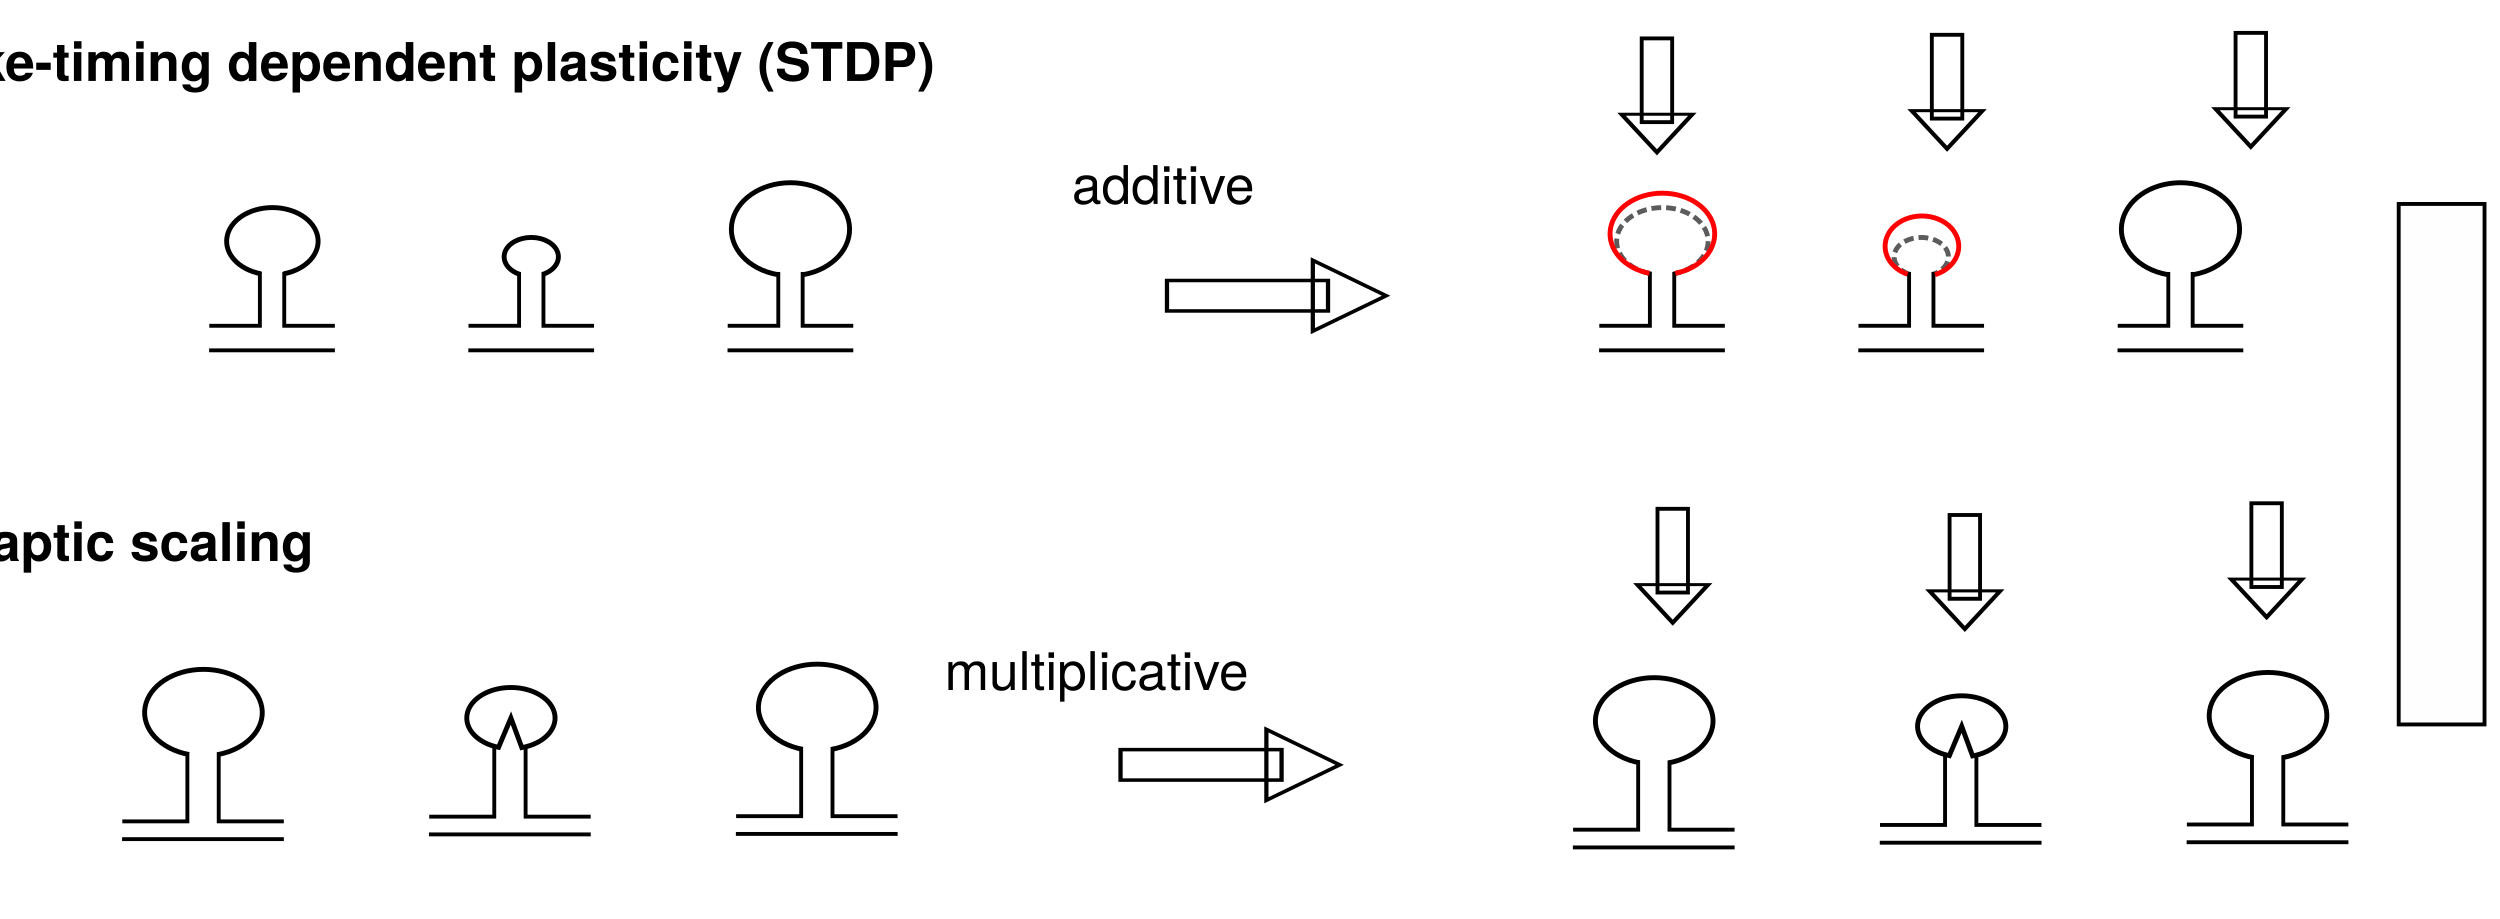
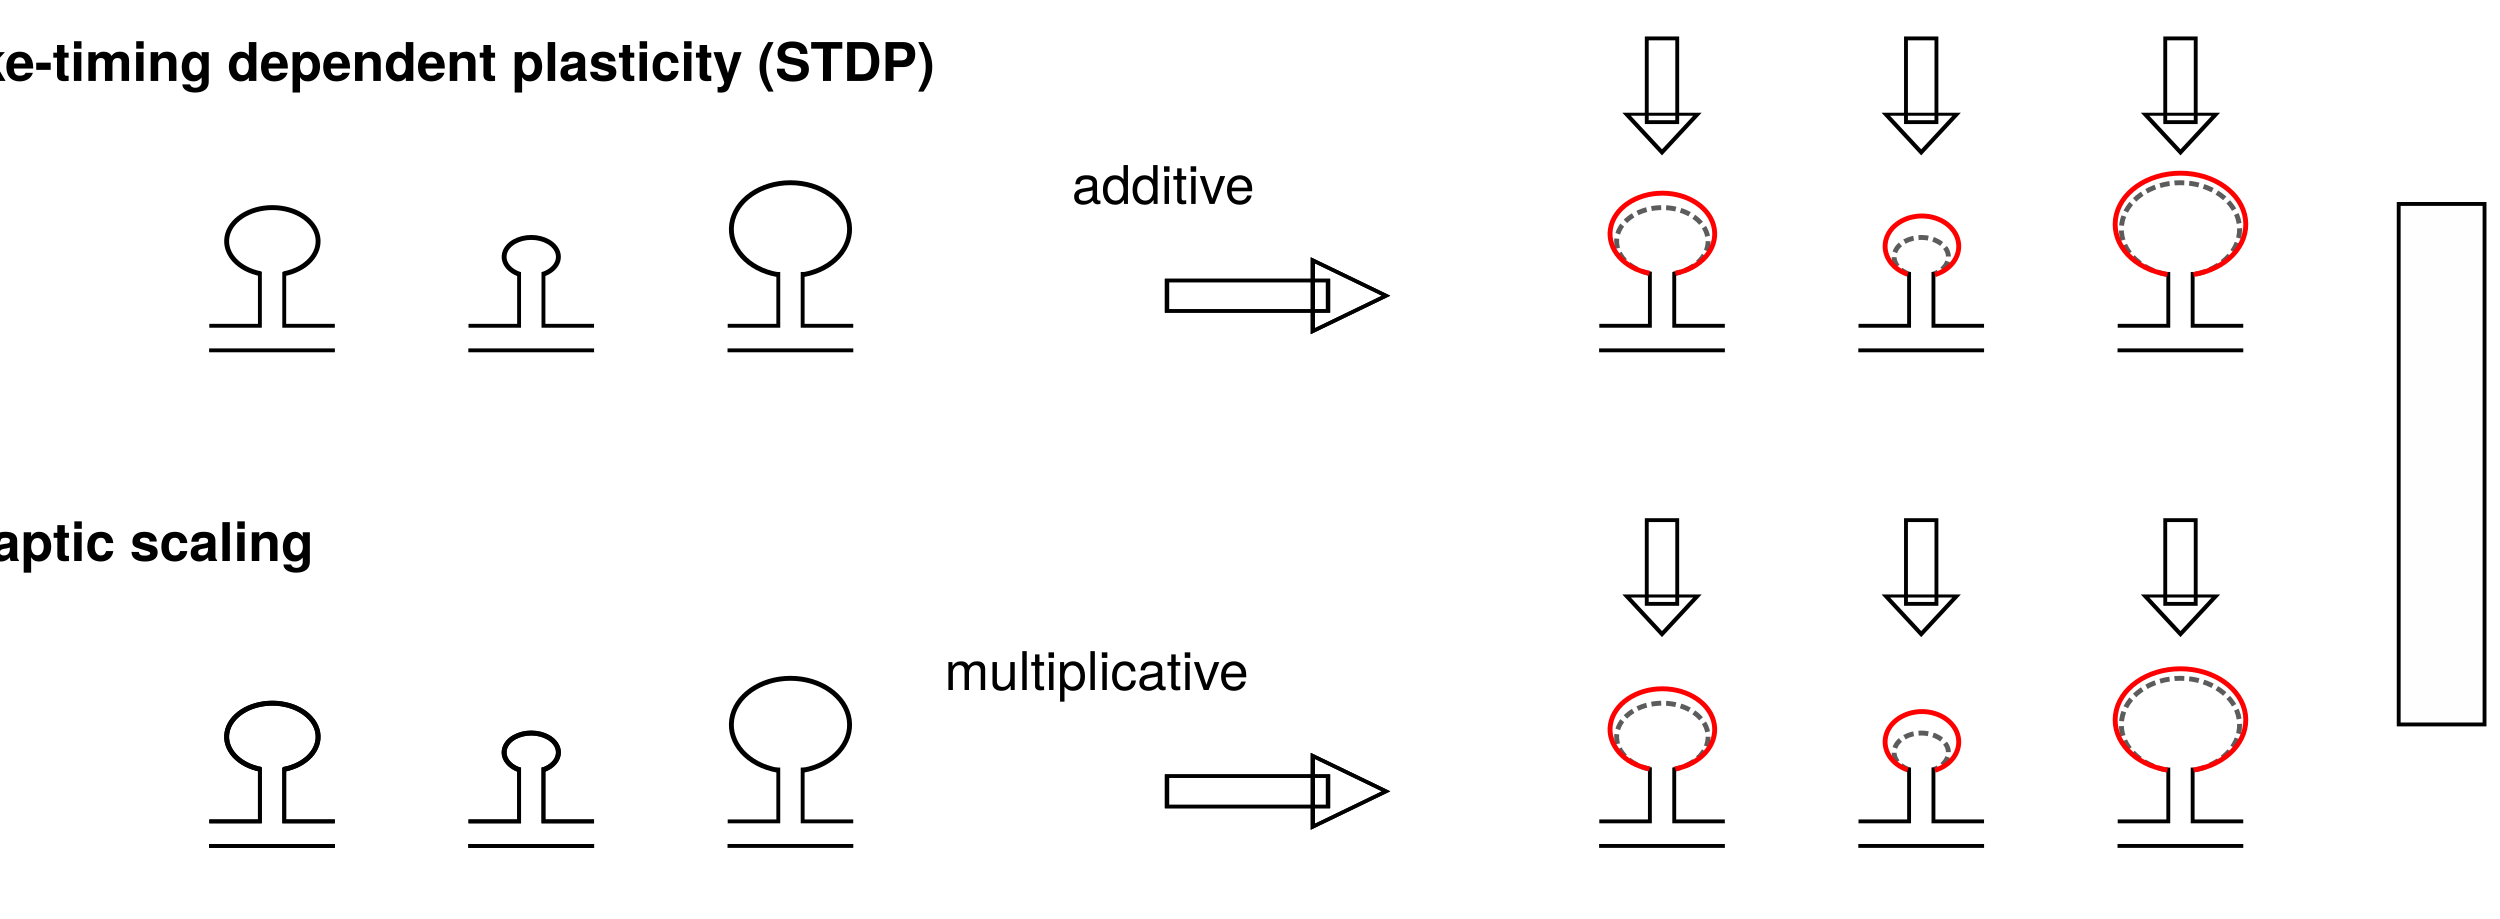
<svg xmlns="http://www.w3.org/2000/svg" width="182.024mm" height="66.858mm" viewBox="0 0 644.966 236.9" id="svg2" version="1.1">
  <defs id="defs4" />
  <g id="layer1" transform="translate(52.26362,-16.17087)">
    <g id="g6732">
      <g transform="matrix(0.7774914,0,0,0.7774914,15.05505,16.19031)" id="g6609">
        <path style="fill:none;fill-opacity:1;stroke:#000000;stroke-width:1.628;stroke-miterlimit:4;stroke-dasharray:none;stroke-opacity:1" id="path4165" d="M 0.043,90.831 A 15.179,11.161 0 0 1 -11.269,78.627 15.179,11.161 0 0 1 3.792,68.856 15.179,11.161 0 0 1 18.852,78.627 15.179,11.161 0 0 1 7.541,90.831" />
        <path style="fill:none;fill-rule:evenodd;stroke:#000000;stroke-width:1.286px;stroke-linecap:butt;stroke-linejoin:miter;stroke-opacity:1" d="m -17.139,108.076 16.786,0 0,-17.857" id="path4169" />
        <path id="path4171" d="m 24.516,108.076 -16.786,0 0,-17.857" style="fill:none;fill-rule:evenodd;stroke:#000000;stroke-width:1.286px;stroke-linecap:butt;stroke-linejoin:miter;stroke-opacity:1" />
        <path style="fill:none;fill-rule:evenodd;stroke:#000000;stroke-width:1.286px;stroke-linecap:butt;stroke-linejoin:miter;stroke-opacity:1" d="m -17.2,116.227 41.732,0" id="path4211" />
      </g>
    </g>
    <g id="g6265" transform="matrix(0.6221056,0,0,0.5117354,125.0315,17.87921)" style="stroke-width:1.772;stroke-miterlimit:4;stroke-dasharray:none">
      <path transform="matrix(0.9449459,0,0,0.9616627,16.42903,5.072466)" d="m 289.312,146.285 -32.147,18.56 0,-37.121 z" id="path6259" style="opacity:1;fill:none;fill-opacity:1;stroke:#000000;stroke-width:1.859;stroke-linecap:square;stroke-miterlimit:4;stroke-dasharray:none;stroke-opacity:1" />
      <rect y="138.071" x="198.952" height="15.357" width="66.786" id="rect6263" style="opacity:1;fill:none;fill-opacity:1;stroke:#000000;stroke-width:1.772;stroke-linecap:square;stroke-miterlimit:4;stroke-dasharray:none;stroke-opacity:1" />
    </g>
-     <g style="stroke-width:1.772;stroke-miterlimit:4;stroke-dasharray:none" transform="matrix(0.6221056,0,0,0.5117354,113.0471,138.9086)" id="g6269">
-       <path style="opacity:1;fill:none;fill-opacity:1;stroke:#000000;stroke-width:1.859;stroke-linecap:square;stroke-miterlimit:4;stroke-dasharray:none;stroke-opacity:1" id="path6271" d="m 289.312,146.285 -32.147,18.56 0,-37.121 z" transform="matrix(0.9449459,0,0,0.9616627,16.42903,5.072466)" />
-       <rect style="opacity:1;fill:none;fill-opacity:1;stroke:#000000;stroke-width:1.772;stroke-linecap:square;stroke-miterlimit:4;stroke-dasharray:none;stroke-opacity:1" id="rect6273" width="66.786" height="15.357" x="198.952" y="138.071" />
-     </g>
-     <g id="g6283" transform="translate(50.9235,-9.213925)">
-       <path style="opacity:1;fill:none;fill-opacity:1;stroke:#000000;stroke-width:2.578;stroke-linecap:square;stroke-miterlimit:4;stroke-dasharray:none;stroke-opacity:1" id="path6277" d="m 289.312,146.285 -32.147,18.56 0,-37.121 z" transform="matrix(0,0.3057239,-0.4921169,0,396.2677,-23.76451)" />
-       <rect transform="matrix(0,1,-1,0,0,0)" style="opacity:1;fill:none;fill-opacity:1;stroke:#000000;stroke-width:1;stroke-linecap:square;stroke-miterlimit:4;stroke-dasharray:none;stroke-opacity:1" id="rect6279" width="21.608" height="7.859" x="35.288" y="-328.208" />
-     </g>
-     <g id="g6287" transform="translate(125.7756,-10.13216)">
-       <path transform="matrix(0,0.3057239,-0.4921169,0,396.2677,-23.76451)" d="m 289.312,146.285 -32.147,18.56 0,-37.121 z" id="path6289" style="opacity:1;fill:none;fill-opacity:1;stroke:#000000;stroke-width:2.578;stroke-linecap:square;stroke-miterlimit:4;stroke-dasharray:none;stroke-opacity:1" />
-       <rect y="-328.208" x="35.288" height="7.859" width="21.608" id="rect6291" style="opacity:1;fill:none;fill-opacity:1;stroke:#000000;stroke-width:1;stroke-linecap:square;stroke-miterlimit:4;stroke-dasharray:none;stroke-opacity:1" transform="matrix(0,1,-1,0,0,0)" />
-     </g>
-     <g transform="translate(204.1378,-10.6425)" id="g6293">
-       <path style="opacity:1;fill:none;fill-opacity:1;stroke:#000000;stroke-width:2.578;stroke-linecap:square;stroke-miterlimit:4;stroke-dasharray:none;stroke-opacity:1" id="path6295" d="m 289.312,146.285 -32.147,18.56 0,-37.121 z" transform="matrix(0,0.3057239,-0.4921169,0,396.2677,-23.76451)" />
-       <rect transform="matrix(0,1,-1,0,0,0)" style="opacity:1;fill:none;fill-opacity:1;stroke:#000000;stroke-width:1;stroke-linecap:square;stroke-miterlimit:4;stroke-dasharray:none;stroke-opacity:1" id="rect6297" width="21.608" height="7.859" x="35.288" y="-328.208" />
+     <g id="g7195">
+       <g transform="translate(52.23143,-9.213925)" id="g6283">
+         <path transform="matrix(0,0.3057239,-0.4921169,0,396.2677,-23.76451)" d="m 289.312,146.285 -32.147,18.56 0,-37.121 z" id="path6277" style="opacity:1;fill:none;fill-opacity:1;stroke:#000000;stroke-width:2.578;stroke-linecap:square;stroke-miterlimit:4;stroke-dasharray:none;stroke-opacity:1" />
+         <rect y="-328.208" x="35.288" height="7.859" width="21.608" id="rect6279" style="opacity:1;fill:none;fill-opacity:1;stroke:#000000;stroke-width:1;stroke-linecap:square;stroke-miterlimit:4;stroke-dasharray:none;stroke-opacity:1" transform="matrix(0,1,-1,0,0,0)" />
+       </g>
+       <g transform="translate(119.1038,-9.213925)" id="g6287">
+         <path style="opacity:1;fill:none;fill-opacity:1;stroke:#000000;stroke-width:2.578;stroke-linecap:square;stroke-miterlimit:4;stroke-dasharray:none;stroke-opacity:1" id="path6289" d="m 289.312,146.285 -32.147,18.56 0,-37.121 z" transform="matrix(0,0.3057239,-0.4921169,0,396.2677,-23.76451)" />
+         <rect transform="matrix(0,1,-1,0,0,0)" style="opacity:1;fill:none;fill-opacity:1;stroke:#000000;stroke-width:1;stroke-linecap:square;stroke-miterlimit:4;stroke-dasharray:none;stroke-opacity:1" id="rect6291" width="21.608" height="7.859" x="35.288" y="-328.208" />
+       </g>
+       <g id="g6293" transform="translate(185.9936,-9.213925)">
+         <path transform="matrix(0,0.3057239,-0.4921169,0,396.2677,-23.76451)" d="m 289.312,146.285 -32.147,18.56 0,-37.121 z" id="path6295" style="opacity:1;fill:none;fill-opacity:1;stroke:#000000;stroke-width:2.578;stroke-linecap:square;stroke-miterlimit:4;stroke-dasharray:none;stroke-opacity:1" />
+         <rect y="-328.208" x="35.288" height="7.859" width="21.608" id="rect6297" style="opacity:1;fill:none;fill-opacity:1;stroke:#000000;stroke-width:1;stroke-linecap:square;stroke-miterlimit:4;stroke-dasharray:none;stroke-opacity:1" transform="matrix(0,1,-1,0,0,0)" />
+       </g>
    </g>
    <text xml:space="preserve" style="font-style:normal;font-weight:normal;font-size:40px;line-height:125%;font-family:sans-serif;letter-spacing:0px;word-spacing:0px;fill:#000000;fill-opacity:1;stroke:none;stroke-width:1px;stroke-linecap:butt;stroke-linejoin:miter;stroke-opacity:1" x="1.175" y="160.911" id="text6317">
      <tspan x="1.175" y="160.911" id="tspan6321" style="font-style:normal;font-variant:normal;font-weight:bold;font-stretch:normal;font-size:13.75px;font-family:'TeX Gyre Heros';-inkscape-font-specification:'TeX Gyre Heros';text-align:center;text-anchor:middle">synaptic scaling</tspan>
    </text>
    <text id="text6325" y="37.045" x="81.338" style="font-style:normal;font-weight:normal;font-size:40px;line-height:125%;font-family:sans-serif;letter-spacing:0px;word-spacing:0px;fill:#000000;fill-opacity:1;stroke:none;stroke-width:1px;stroke-linecap:butt;stroke-linejoin:miter;stroke-opacity:1" xml:space="preserve">
      <tspan style="font-style:normal;font-variant:normal;font-weight:bold;font-stretch:normal;font-size:13.75px;font-family:'TeX Gyre Heros';-inkscape-font-specification:'TeX Gyre Heros';text-align:center;text-anchor:middle" id="tspan6327" y="37.045" x="81.338">spike-timing dependent plasticity (STDP)</tspan>
    </text>
-     <g transform="translate(-70.71068,115)" id="g6437">
-       <path style="fill:none;fill-opacity:1;stroke:#000000;stroke-width:1.266;stroke-miterlimit:4;stroke-dasharray:none;stroke-opacity:1" id="path6439" d="M 67.182,95.831 A 15.179,11.161 0 0 1 55.871,83.627 15.179,11.161 0 0 1 70.931,73.856 15.179,11.161 0 0 1 85.992,83.627 15.179,11.161 0 0 1 74.68,95.831" />
-       <path style="fill:none;fill-rule:evenodd;stroke:#000000;stroke-width:1px;stroke-linecap:butt;stroke-linejoin:miter;stroke-opacity:1" d="m 50,113.076 16.786,0 0,-17.857" id="path6441" />
-       <path id="path6443" d="m 91.656,113.076 -16.786,0 0,-17.857" style="fill:none;fill-rule:evenodd;stroke:#000000;stroke-width:1px;stroke-linecap:butt;stroke-linejoin:miter;stroke-opacity:1" />
-       <path style="fill:none;fill-rule:evenodd;stroke:#000000;stroke-width:1px;stroke-linecap:butt;stroke-linejoin:miter;stroke-opacity:1" d="m 49.939,117.655 41.732,0" id="path6445" />
-     </g>
-     <g transform="translate(-52.64923,113.7806)" id="g6447">
-       <path d="m 129.002,95.196 a 11.39,7.878 0 0 1 -8.069,-8.745 11.39,7.878 0 0 1 11.458,-6.694 11.39,7.878 0 0 1 11.117,6.964 11.39,7.878 0 0 1 -8.5,8.547 l -2.813,-7.634 z" id="path6449" style="fill:none;fill-opacity:1;stroke:#000000;stroke-width:1.266;stroke-miterlimit:4;stroke-dasharray:none;stroke-opacity:1" />
-       <path id="path6451" d="m 111.114,113.076 16.786,0 0,-17.857" style="fill:none;fill-rule:evenodd;stroke:#000000;stroke-width:1px;stroke-linecap:butt;stroke-linejoin:miter;stroke-opacity:1" />
-       <path style="fill:none;fill-rule:evenodd;stroke:#000000;stroke-width:1px;stroke-linecap:butt;stroke-linejoin:miter;stroke-opacity:1" d="m 152.77,113.076 -16.786,0 0,-17.857" id="path6453" />
-       <path id="path6455" d="m 111.054,117.655 41.732,0" style="fill:none;fill-rule:evenodd;stroke:#000000;stroke-width:1px;stroke-linecap:butt;stroke-linejoin:miter;stroke-opacity:1" />
-     </g>
-     <g transform="translate(-28.6581,113.7806)" id="g6457">
-       <path d="m 183.481,95.709 a 15.179,11.161 0 0 1 -11.311,-12.204 15.179,11.161 0 0 1 15.061,-9.772 15.179,11.161 0 0 1 15.061,9.772 15.179,11.161 0 0 1 -11.311,12.204" id="path6459" style="fill:none;fill-opacity:1;stroke:#000000;stroke-width:1.266;stroke-miterlimit:4;stroke-dasharray:none;stroke-opacity:1" />
-       <path id="path6461" d="m 166.299,112.954 16.786,0 0,-17.857" style="fill:none;fill-rule:evenodd;stroke:#000000;stroke-width:1px;stroke-linecap:butt;stroke-linejoin:miter;stroke-opacity:1" />
-       <path style="fill:none;fill-rule:evenodd;stroke:#000000;stroke-width:1px;stroke-linecap:butt;stroke-linejoin:miter;stroke-opacity:1" d="m 207.954,112.954 -16.786,0 0,-17.857" id="path6463" />
-       <path id="path6465" d="m 166.238,117.533 41.732,0" style="fill:none;fill-rule:evenodd;stroke:#000000;stroke-width:1px;stroke-linecap:butt;stroke-linejoin:miter;stroke-opacity:1" />
-     </g>
-     <g transform="translate(55,112.1429)" id="g6527">
-       <path transform="matrix(0,0.3057239,-0.4921169,0,396.2677,-23.76451)" d="m 289.312,146.285 -32.147,18.56 0,-37.121 z" id="path6529" style="opacity:1;fill:none;fill-opacity:1;stroke:#000000;stroke-width:2.578;stroke-linecap:square;stroke-miterlimit:4;stroke-dasharray:none;stroke-opacity:1" />
-       <rect y="-328.208" x="35.288" height="7.859" width="21.608" id="rect6531" style="opacity:1;fill:none;fill-opacity:1;stroke:#000000;stroke-width:1;stroke-linecap:square;stroke-miterlimit:4;stroke-dasharray:none;stroke-opacity:1" transform="matrix(0,1,-1,0,0,0)" />
-     </g>
-     <g transform="translate(130.3571,113.75)" id="g6533">
-       <path style="opacity:1;fill:none;fill-opacity:1;stroke:#000000;stroke-width:2.578;stroke-linecap:square;stroke-miterlimit:4;stroke-dasharray:none;stroke-opacity:1" id="path6535" d="m 289.312,146.285 -32.147,18.56 0,-37.121 z" transform="matrix(0,0.3057239,-0.4921169,0,396.2677,-23.76451)" />
-       <rect transform="matrix(0,1,-1,0,0,0)" style="opacity:1;fill:none;fill-opacity:1;stroke:#000000;stroke-width:1;stroke-linecap:square;stroke-miterlimit:4;stroke-dasharray:none;stroke-opacity:1" id="rect6537" width="21.608" height="7.859" x="35.288" y="-328.208" />
-     </g>
-     <g id="g6539" transform="translate(208.2143,110.7143)">
-       <path transform="matrix(0,0.3057239,-0.4921169,0,396.2677,-23.76451)" d="m 289.312,146.285 -32.147,18.56 0,-37.121 z" id="path6541" style="opacity:1;fill:none;fill-opacity:1;stroke:#000000;stroke-width:2.578;stroke-linecap:square;stroke-miterlimit:4;stroke-dasharray:none;stroke-opacity:1" />
-       <rect y="-328.208" x="35.288" height="7.859" width="21.608" id="rect6543" style="opacity:1;fill:none;fill-opacity:1;stroke:#000000;stroke-width:1;stroke-linecap:square;stroke-miterlimit:4;stroke-dasharray:none;stroke-opacity:1" transform="matrix(0,1,-1,0,0,0)" />
-     </g>
-     <g id="g6545" transform="translate(303.575,117.1429)">
-       <path d="M 67.182,95.831 A 15.179,11.161 0 0 1 55.871,83.627 15.179,11.161 0 0 1 70.931,73.856 15.179,11.161 0 0 1 85.992,83.627 15.179,11.161 0 0 1 74.68,95.831" id="path6547" style="fill:none;fill-opacity:1;stroke:#000000;stroke-width:1.266;stroke-miterlimit:4;stroke-dasharray:none;stroke-opacity:1" />
-       <path id="path6549" d="m 50,113.076 16.786,0 0,-17.857" style="fill:none;fill-rule:evenodd;stroke:#000000;stroke-width:1px;stroke-linecap:butt;stroke-linejoin:miter;stroke-opacity:1" />
-       <path style="fill:none;fill-rule:evenodd;stroke:#000000;stroke-width:1px;stroke-linecap:butt;stroke-linejoin:miter;stroke-opacity:1" d="m 91.656,113.076 -16.786,0 0,-17.857" id="path6551" />
-       <path id="path6553" d="m 49.939,117.655 41.732,0" style="fill:none;fill-rule:evenodd;stroke:#000000;stroke-width:1px;stroke-linecap:butt;stroke-linejoin:miter;stroke-opacity:1" />
-     </g>
-     <g id="g6555" transform="translate(321.6365,115.9235)">
-       <path style="fill:none;fill-opacity:1;stroke:#000000;stroke-width:1.266;stroke-miterlimit:4;stroke-dasharray:none;stroke-opacity:1" id="path6557" d="m 129.002,95.196 a 11.39,7.878 0 0 1 -8.069,-8.745 11.39,7.878 0 0 1 11.458,-6.694 11.39,7.878 0 0 1 11.117,6.964 11.39,7.878 0 0 1 -8.5,8.547 l -2.813,-7.634 z" />
-       <path style="fill:none;fill-rule:evenodd;stroke:#000000;stroke-width:1px;stroke-linecap:butt;stroke-linejoin:miter;stroke-opacity:1" d="m 111.114,113.076 16.786,0 0,-17.857" id="path6559" />
-       <path id="path6561" d="m 152.77,113.076 -16.786,0 0,-17.857" style="fill:none;fill-rule:evenodd;stroke:#000000;stroke-width:1px;stroke-linecap:butt;stroke-linejoin:miter;stroke-opacity:1" />
-       <path style="fill:none;fill-rule:evenodd;stroke:#000000;stroke-width:1px;stroke-linecap:butt;stroke-linejoin:miter;stroke-opacity:1" d="m 111.054,117.655 41.732,0" id="path6563" />
-     </g>
-     <g id="g6565" transform="translate(345.6276,115.9235)">
-       <path style="fill:none;fill-opacity:1;stroke:#000000;stroke-width:1.266;stroke-miterlimit:4;stroke-dasharray:none;stroke-opacity:1" id="path6567" d="m 183.481,95.709 a 15.179,11.161 0 0 1 -11.311,-12.204 15.179,11.161 0 0 1 15.061,-9.772 15.179,11.161 0 0 1 15.061,9.772 15.179,11.161 0 0 1 -11.311,12.204" />
-       <path style="fill:none;fill-rule:evenodd;stroke:#000000;stroke-width:1px;stroke-linecap:butt;stroke-linejoin:miter;stroke-opacity:1" d="m 166.299,112.954 16.786,0 0,-17.857" id="path6569" />
-       <path id="path6571" d="m 207.954,112.954 -16.786,0 0,-17.857" style="fill:none;fill-rule:evenodd;stroke:#000000;stroke-width:1px;stroke-linecap:butt;stroke-linejoin:miter;stroke-opacity:1" />
-       <path style="fill:none;fill-rule:evenodd;stroke:#000000;stroke-width:1px;stroke-linecap:butt;stroke-linejoin:miter;stroke-opacity:1" d="m 166.238,117.533 41.732,0" id="path6573" />
-     </g>
    <rect style="opacity:1;fill:#000000;fill-opacity:0.007;stroke:#000000;stroke-width:1;stroke-linecap:square;stroke-miterlimit:4;stroke-dasharray:none;stroke-opacity:1" id="rect6575" width="22.143" height="134.286" x="566.572" y="68.785" />
    <text xml:space="preserve" style="font-style:normal;font-weight:normal;font-size:40px;line-height:125%;font-family:sans-serif;letter-spacing:0px;word-spacing:0px;fill:#000000;fill-opacity:1;stroke:none;stroke-width:1px;stroke-linecap:butt;stroke-linejoin:miter;stroke-opacity:1" x="273.828" y="68.79" id="text6583">
      <tspan x="273.828" y="68.79" id="tspan6585" style="font-style:normal;font-variant:normal;font-weight:normal;font-stretch:normal;font-size:13.75px;font-family:'TeX Gyre Heros';-inkscape-font-specification:'TeX Gyre Heros';text-align:center;text-anchor:middle">additive</tspan>
    </text>
    <text id="text6587" y="194.187" x="267.052" style="font-style:normal;font-weight:normal;font-size:40px;line-height:125%;font-family:sans-serif;letter-spacing:0px;word-spacing:0px;fill:#000000;fill-opacity:1;stroke:none;stroke-width:1px;stroke-linecap:butt;stroke-linejoin:miter;stroke-opacity:1" xml:space="preserve">
      <tspan style="font-style:normal;font-variant:normal;font-weight:normal;font-stretch:normal;font-size:13.75px;font-family:'TeX Gyre Heros';-inkscape-font-specification:'TeX Gyre Heros';text-align:center;text-anchor:middle" id="tspan6589" y="194.187" x="267.052">multiplicative</tspan>
      <tspan style="font-style:normal;font-variant:normal;font-weight:normal;font-stretch:normal;font-size:13.75px;font-family:'TeX Gyre Heros';-inkscape-font-specification:'TeX Gyre Heros';text-align:center;text-anchor:middle" y="211.375" x="267.052" id="tspan6591" />
    </text>
    <g id="g6725" transform="translate(0,-2.5354539e-6)">
      <path style="fill:none;fill-opacity:1;stroke:#000000;stroke-width:1.266;stroke-miterlimit:4;stroke-dasharray:none;stroke-opacity:1" id="path6617" d="m 81.776,86.938 a 7,5 0 0 1 -3.801,-5.638 7,5 0 0 1 6.881,-3.873 7,5 0 0 1 6.785,3.958 7,5 0 0 1 -3.938,5.59" />
      <g id="g6639">
        <path id="path6619" d="m 68.602,100.219 13.051,0 0,-13.884" style="fill:none;fill-rule:evenodd;stroke:#000000;stroke-width:1px;stroke-linecap:butt;stroke-linejoin:miter;stroke-opacity:1" />
        <path style="fill:none;fill-rule:evenodd;stroke:#000000;stroke-width:1px;stroke-linecap:butt;stroke-linejoin:miter;stroke-opacity:1" d="m 100.989,100.219 -13.051,0 0,-13.884" id="path6621" />
      </g>
      <path style="fill:none;fill-rule:evenodd;stroke:#000000;stroke-width:1px;stroke-linecap:butt;stroke-linejoin:miter;stroke-opacity:1" d="m 68.555,106.556 32.446,0" id="path6623" />
    </g>
    <g id="g6718" transform="translate(0,-2.5354539e-6)">
      <path style="fill:none;fill-opacity:1;stroke:#000000;stroke-width:1.266;stroke-miterlimit:4;stroke-dasharray:none;stroke-opacity:1" id="path6627" d="m 148.263,87.006 a 15.25,12 0 0 1 -11.749,-13.045 15.25,12 0 0 1 15.153,-10.652 15.25,12 0 0 1 15.153,10.652 15.25,12 0 0 1 -11.749,13.045" />
      <g id="g6647">
        <path id="path6629" d="m 135.474,100.219 13.051,0 0,-13.884" style="fill:none;fill-rule:evenodd;stroke:#000000;stroke-width:1px;stroke-linecap:butt;stroke-linejoin:miter;stroke-opacity:1" />
        <path style="fill:none;fill-rule:evenodd;stroke:#000000;stroke-width:1px;stroke-linecap:butt;stroke-linejoin:miter;stroke-opacity:1" d="m 167.861,100.219 -13.051,0 0,-13.884" id="path6631" />
      </g>
      <path style="fill:none;fill-rule:evenodd;stroke:#000000;stroke-width:1px;stroke-linecap:butt;stroke-linejoin:miter;stroke-opacity:1" d="m 135.427,106.556 32.446,0" id="path6633" />
    </g>
-     <path d="m 373.692,86.811 a 11.801,8.677 0 0 1 -8.795,-9.489 11.801,8.677 0 0 1 11.709,-7.597 11.801,8.677 0 0 1 11.709,7.597 11.801,8.677 0 0 1 -8.795,9.489" id="path6676" style="fill:none;fill-opacity:1;stroke:#000000;stroke-width:1.266;stroke-miterlimit:4;stroke-dasharray:2.532, 1.266;stroke-opacity:1;stroke-dashoffset:0;opacity:0.638" />
-     <path id="path6678" d="m 360.334,100.219 13.051,0 0,-13.884" style="fill:none;fill-rule:evenodd;stroke:#000000;stroke-width:1px;stroke-linecap:butt;stroke-linejoin:miter;stroke-opacity:1" />
-     <path style="fill:none;fill-rule:evenodd;stroke:#000000;stroke-width:1px;stroke-linecap:butt;stroke-linejoin:miter;stroke-opacity:1" d="m 392.721,100.219 -13.051,0 0,-13.884" id="path6680" />
-     <path id="path6682" d="m 360.286,106.556 32.446,0" style="fill:none;fill-rule:evenodd;stroke:#000000;stroke-width:1px;stroke-linecap:butt;stroke-linejoin:miter;stroke-opacity:1" />
-     <path style="fill:none;fill-opacity:1;stroke:#000000;stroke-width:1.266;stroke-miterlimit:4;stroke-dasharray:2.532, 1.266;stroke-opacity:1;stroke-dashoffset:0;opacity:0.638" id="path6684" d="m 440.38,86.938 a 7,5 0 0 1 -3.801,-5.638 7,5 0 0 1 6.881,-3.873 7,5 0 0 1 6.785,3.958 7,5 0 0 1 -3.938,5.59" />
-     <g id="g6686" transform="translate(358.6042,-5e-6)">
-       <path id="path6688" d="m 68.602,100.219 13.051,0 0,-13.884" style="fill:none;fill-rule:evenodd;stroke:#000000;stroke-width:1px;stroke-linecap:butt;stroke-linejoin:miter;stroke-opacity:1" />
-       <path style="fill:none;fill-rule:evenodd;stroke:#000000;stroke-width:1px;stroke-linecap:butt;stroke-linejoin:miter;stroke-opacity:1" d="m 100.989,100.219 -13.051,0 0,-13.884" id="path6690" />
+     <g id="g6871">
+       <path style="fill:none;fill-opacity:1;stroke:#000000;stroke-width:1.266;stroke-miterlimit:4;stroke-dasharray:2.532, 1.266;stroke-opacity:1;stroke-dashoffset:0;opacity:0.638" id="path6676" d="m 373.692,86.811 a 11.801,8.677 0 0 1 -8.795,-9.489 11.801,8.677 0 0 1 11.709,-7.597 11.801,8.677 0 0 1 11.709,7.597 11.801,8.677 0 0 1 -8.795,9.489" />
+       <path style="fill:none;fill-rule:evenodd;stroke:#000000;stroke-width:1px;stroke-linecap:butt;stroke-linejoin:miter;stroke-opacity:1" d="m 360.334,100.219 13.051,0 0,-13.884" id="path6678" />
+       <path id="path6680" d="m 392.721,100.219 -13.051,0 0,-13.884" style="fill:none;fill-rule:evenodd;stroke:#000000;stroke-width:1px;stroke-linecap:butt;stroke-linejoin:miter;stroke-opacity:1" />
+       <path style="fill:none;fill-rule:evenodd;stroke:#000000;stroke-width:1px;stroke-linecap:butt;stroke-linejoin:miter;stroke-opacity:1" d="m 360.286,106.556 32.446,0" id="path6682" />
+       <path d="m 373.273,86.683 a 13.5,10.5 0 0 1 -10.061,-11.482 13.5,10.5 0 0 1 13.395,-9.193 13.5,10.5 0 0 1 13.395,9.193 13.5,10.5 0 0 1 -10.061,11.482" id="path6743" style="opacity:1;fill:none;fill-opacity:1;stroke:#ff0000;stroke-width:1.266;stroke-miterlimit:4;stroke-dasharray:none;stroke-dashoffset:0;stroke-opacity:1" />
    </g>
-     <path style="fill:none;fill-rule:evenodd;stroke:#000000;stroke-width:1px;stroke-linecap:butt;stroke-linejoin:miter;stroke-opacity:1" d="m 427.159,106.556 32.446,0" id="path6692" />
-     <g id="g6711" transform="translate(0,1.010147)">
-       <path d="M 506.867,85.996 A 15.25,12 0 0 1 495.118,72.951 15.25,12 0 0 1 510.272,62.299 15.25,12 0 0 1 525.425,72.951 15.25,12 0 0 1 513.676,85.996" id="path6694" style="fill:none;fill-opacity:1;stroke:#000000;stroke-width:1.266;stroke-miterlimit:4;stroke-dasharray:none;stroke-opacity:1" />
-       <g transform="translate(358.6042,-1.010153)" id="g6696">
+     <g id="g6878">
+       <path d="m 440.38,86.938 a 7,5 0 0 1 -3.801,-5.638 7,5 0 0 1 6.881,-3.873 7,5 0 0 1 6.785,3.958 7,5 0 0 1 -3.938,5.59" id="path6684" style="fill:none;fill-opacity:1;stroke:#000000;stroke-width:1.266;stroke-miterlimit:4;stroke-dasharray:2.532, 1.266;stroke-opacity:1;stroke-dashoffset:0;opacity:0.638" />
+       <g transform="translate(358.6042,-5e-6)" id="g6686">
+         <path style="fill:none;fill-rule:evenodd;stroke:#000000;stroke-width:1px;stroke-linecap:butt;stroke-linejoin:miter;stroke-opacity:1" d="m 68.602,100.219 13.051,0 0,-13.884" id="path6688" />
+         <path id="path6690" d="m 100.989,100.219 -13.051,0 0,-13.884" style="fill:none;fill-rule:evenodd;stroke:#000000;stroke-width:1px;stroke-linecap:butt;stroke-linejoin:miter;stroke-opacity:1" />
+       </g>
+       <path id="path6692" d="m 427.159,106.556 32.446,0" style="fill:none;fill-rule:evenodd;stroke:#000000;stroke-width:1px;stroke-linecap:butt;stroke-linejoin:miter;stroke-opacity:1" />
+       <path style="opacity:1;fill:none;fill-opacity:1;stroke:#ff0000;stroke-width:1.266;stroke-miterlimit:4;stroke-dasharray:none;stroke-dashoffset:0;stroke-opacity:1" id="path6750" d="m 439.885,86.93 a 9.5,7.826 0 0 1 -5.611,-8.832 9.5,7.826 0 0 1 9.469,-6.206 9.5,7.826 0 0 1 9.186,6.489 9.5,7.826 0 0 1 -6.001,8.656" />
+     </g>
+     <g id="g6886">
+       <path d="M 506.867,87.006 A 15.25,12 0 0 1 495.118,73.961 15.25,12 0 0 1 510.272,63.309 15.25,12 0 0 1 525.425,73.961 15.25,12 0 0 1 513.676,87.006" id="path6694" style="fill:none;fill-opacity:1;stroke:#000000;stroke-width:1.266;stroke-miterlimit:4;stroke-dasharray:2.532,1.266;stroke-opacity:1;opacity:0.638;stroke-dashoffset:0" />
+       <g transform="translate(358.6042,-5e-6)" id="g6696">
        <path style="fill:none;fill-rule:evenodd;stroke:#000000;stroke-width:1px;stroke-linecap:butt;stroke-linejoin:miter;stroke-opacity:1" d="m 135.474,100.219 13.051,0 0,-13.884" id="path6698" />
        <path id="path6700" d="m 167.861,100.219 -13.051,0 0,-13.884" style="fill:none;fill-rule:evenodd;stroke:#000000;stroke-width:1px;stroke-linecap:butt;stroke-linejoin:miter;stroke-opacity:1" />
      </g>
-       <path id="path6702" d="m 494.031,105.546 32.446,0" style="fill:none;fill-rule:evenodd;stroke:#000000;stroke-width:1px;stroke-linecap:butt;stroke-linejoin:miter;stroke-opacity:1" />
+       <path id="path6702" d="m 494.031,106.556 32.446,0" style="fill:none;fill-rule:evenodd;stroke:#000000;stroke-width:1px;stroke-linecap:butt;stroke-linejoin:miter;stroke-opacity:1" />
+       <path style="opacity:1;fill:none;fill-opacity:1;stroke:#ff0000;stroke-width:1.266;stroke-miterlimit:4;stroke-dasharray:none;stroke-dashoffset:0;stroke-opacity:1" id="path6869" d="M 506.917,86.978 A 16.85,13.196 0 0 1 493.506,72.726 16.85,13.196 0 0 1 510.272,60.85 16.85,13.196 0 0 1 527.037,72.726 16.85,13.196 0 0 1 513.626,86.978" />
    </g>
-     <path style="opacity:1;fill:none;fill-opacity:1;stroke:#ff0000;stroke-width:1.266;stroke-miterlimit:4;stroke-dasharray:none;stroke-dashoffset:0;stroke-opacity:1" id="path6743" d="m 373.273,86.683 a 13.5,10.5 0 0 1 -10.061,-11.482 13.5,10.5 0 0 1 13.395,-9.193 13.5,10.5 0 0 1 13.395,9.193 13.5,10.5 0 0 1 -10.061,11.482" />
-     <path d="m 439.885,86.93 a 9.5,7.826 0 0 1 -5.611,-8.832 9.5,7.826 0 0 1 9.469,-6.206 9.5,7.826 0 0 1 9.186,6.489 9.5,7.826 0 0 1 -6.001,8.656" id="path6750" style="opacity:1;fill:none;fill-opacity:1;stroke:#ff0000;stroke-width:1.266;stroke-miterlimit:4;stroke-dasharray:none;stroke-dashoffset:0;stroke-opacity:1" />
+     <g style="stroke-width:1.772;stroke-miterlimit:4;stroke-dasharray:none" transform="matrix(0.6221056,0,0,0.5117354,125.0315,17.87921)" id="g6955">
+       <path style="opacity:1;fill:none;fill-opacity:1;stroke:#000000;stroke-width:1.859;stroke-linecap:square;stroke-miterlimit:4;stroke-dasharray:none;stroke-opacity:1" id="path6957" d="m 289.312,146.285 -32.147,18.56 0,-37.121 z" transform="matrix(0.9449459,0,0,0.9616627,16.42903,5.072466)" />
+       <rect style="opacity:1;fill:none;fill-opacity:1;stroke:#000000;stroke-width:1.772;stroke-linecap:square;stroke-miterlimit:4;stroke-dasharray:none;stroke-opacity:1" id="rect6959" width="66.786" height="15.357" x="198.952" y="138.071" />
+     </g>
+     <g id="g7137">
+       <g transform="translate(0,127.8571)" id="g7025">
+         <g transform="matrix(0.7774914,0,0,0.7774914,15.05505,16.19031)" id="g7027">
+           <path style="fill:none;fill-opacity:1;stroke:#000000;stroke-width:1.628;stroke-miterlimit:4;stroke-dasharray:none;stroke-opacity:1" id="path7029" d="M 0.043,90.831 A 15.179,11.161 0 0 1 -11.269,78.627 15.179,11.161 0 0 1 3.792,68.856 15.179,11.161 0 0 1 18.852,78.627 15.179,11.161 0 0 1 7.541,90.831" />
+           <path style="fill:none;fill-rule:evenodd;stroke:#000000;stroke-width:1.286px;stroke-linecap:butt;stroke-linejoin:miter;stroke-opacity:1" d="m -17.139,108.076 16.786,0 0,-17.857" id="path7031" />
+           <path id="path7033" d="m 24.516,108.076 -16.786,0 0,-17.857" style="fill:none;fill-rule:evenodd;stroke:#000000;stroke-width:1.286px;stroke-linecap:butt;stroke-linejoin:miter;stroke-opacity:1" />
+           <path style="fill:none;fill-rule:evenodd;stroke:#000000;stroke-width:1.286px;stroke-linecap:butt;stroke-linejoin:miter;stroke-opacity:1" d="m -17.2,116.227 41.732,0" id="path7035" />
+         </g>
+       </g>
+       <g id="g7037" transform="matrix(0.6221056,0,0,0.5117354,125.0315,145.7363)" style="stroke-width:1.772;stroke-miterlimit:4;stroke-dasharray:none">
+         <path transform="matrix(0.9449459,0,0,0.9616627,16.42903,5.072466)" d="m 289.312,146.285 -32.147,18.56 0,-37.121 z" id="path7039" style="opacity:1;fill:none;fill-opacity:1;stroke:#000000;stroke-width:1.859;stroke-linecap:square;stroke-miterlimit:4;stroke-dasharray:none;stroke-opacity:1" />
+         <rect y="138.071" x="198.952" height="15.357" width="66.786" id="rect7041" style="opacity:1;fill:none;fill-opacity:1;stroke:#000000;stroke-width:1.772;stroke-linecap:square;stroke-miterlimit:4;stroke-dasharray:none;stroke-opacity:1" />
+       </g>
+       <g id="g7043" transform="translate(0,127.8571)">
+         <path style="fill:none;fill-opacity:1;stroke:#000000;stroke-width:1.266;stroke-miterlimit:4;stroke-dasharray:none;stroke-opacity:1" id="path7045" d="m 81.776,86.938 a 7,5 0 0 1 -3.801,-5.638 7,5 0 0 1 6.881,-3.873 7,5 0 0 1 6.785,3.958 7,5 0 0 1 -3.938,5.59" />
+         <g id="g7047">
+           <path id="path7049" d="m 68.602,100.219 13.051,0 0,-13.884" style="fill:none;fill-rule:evenodd;stroke:#000000;stroke-width:1px;stroke-linecap:butt;stroke-linejoin:miter;stroke-opacity:1" />
+           <path style="fill:none;fill-rule:evenodd;stroke:#000000;stroke-width:1px;stroke-linecap:butt;stroke-linejoin:miter;stroke-opacity:1" d="m 100.989,100.219 -13.051,0 0,-13.884" id="path7051" />
+         </g>
+         <path style="fill:none;fill-rule:evenodd;stroke:#000000;stroke-width:1px;stroke-linecap:butt;stroke-linejoin:miter;stroke-opacity:1" d="m 68.555,106.556 32.446,0" id="path7053" />
+       </g>
+       <g transform="translate(0,127.8571)" id="g7055">
+         <g id="g7057" transform="matrix(0.7774914,0,0,0.7774914,15.05505,16.19031)">
+           <path d="M 0.043,90.831 A 15.179,11.161 0 0 1 -11.269,78.627 15.179,11.161 0 0 1 3.792,68.856 15.179,11.161 0 0 1 18.852,78.627 15.179,11.161 0 0 1 7.541,90.831" id="path7059" style="fill:none;fill-opacity:1;stroke:#000000;stroke-width:1.628;stroke-miterlimit:4;stroke-dasharray:none;stroke-opacity:1" />
+           <path id="path7061" d="m -17.139,108.076 16.786,0 0,-17.857" style="fill:none;fill-rule:evenodd;stroke:#000000;stroke-width:1.286px;stroke-linecap:butt;stroke-linejoin:miter;stroke-opacity:1" />
+           <path style="fill:none;fill-rule:evenodd;stroke:#000000;stroke-width:1.286px;stroke-linecap:butt;stroke-linejoin:miter;stroke-opacity:1" d="m 24.516,108.076 -16.786,0 0,-17.857" id="path7063" />
+           <path id="path7065" d="m -17.2,116.227 41.732,0" style="fill:none;fill-rule:evenodd;stroke:#000000;stroke-width:1.286px;stroke-linecap:butt;stroke-linejoin:miter;stroke-opacity:1" />
+         </g>
+       </g>
+       <g style="stroke-width:1.772;stroke-miterlimit:4;stroke-dasharray:none" transform="matrix(0.6221056,0,0,0.5117354,125.0315,145.7363)" id="g7067">
+         <path style="opacity:1;fill:none;fill-opacity:1;stroke:#000000;stroke-width:1.859;stroke-linecap:square;stroke-miterlimit:4;stroke-dasharray:none;stroke-opacity:1" id="path7069" d="m 289.312,146.285 -32.147,18.56 0,-37.121 z" transform="matrix(0.9449459,0,0,0.9616627,16.42903,5.072466)" />
+         <rect style="opacity:1;fill:none;fill-opacity:1;stroke:#000000;stroke-width:1.772;stroke-linecap:square;stroke-miterlimit:4;stroke-dasharray:none;stroke-opacity:1" id="rect7071" width="66.786" height="15.357" x="198.952" y="138.071" />
+       </g>
+       <g transform="translate(0,127.8571)" id="g7073">
+         <path d="m 81.776,86.938 a 7,5 0 0 1 -3.801,-5.638 7,5 0 0 1 6.881,-3.873 7,5 0 0 1 6.785,3.958 7,5 0 0 1 -3.938,5.59" id="path7075" style="fill:none;fill-opacity:1;stroke:#000000;stroke-width:1.266;stroke-miterlimit:4;stroke-dasharray:none;stroke-opacity:1" />
+         <g id="g7077">
+           <path style="fill:none;fill-rule:evenodd;stroke:#000000;stroke-width:1px;stroke-linecap:butt;stroke-linejoin:miter;stroke-opacity:1" d="m 68.602,100.219 13.051,0 0,-13.884" id="path7079" />
+           <path id="path7081" d="m 100.989,100.219 -13.051,0 0,-13.884" style="fill:none;fill-rule:evenodd;stroke:#000000;stroke-width:1px;stroke-linecap:butt;stroke-linejoin:miter;stroke-opacity:1" />
+         </g>
+         <path id="path7083" d="m 68.555,106.556 32.446,0" style="fill:none;fill-rule:evenodd;stroke:#000000;stroke-width:1px;stroke-linecap:butt;stroke-linejoin:miter;stroke-opacity:1" />
+       </g>
+       <g transform="translate(0,127.8571)" id="g7085">
+         <path d="m 148.263,87.006 a 15.25,12 0 0 1 -11.749,-13.045 15.25,12 0 0 1 15.153,-10.652 15.25,12 0 0 1 15.153,10.652 15.25,12 0 0 1 -11.749,13.045" id="path7087" style="fill:none;fill-opacity:1;stroke:#000000;stroke-width:1.266;stroke-miterlimit:4;stroke-dasharray:none;stroke-opacity:1" />
+         <g id="g7089">
+           <path style="fill:none;fill-rule:evenodd;stroke:#000000;stroke-width:1px;stroke-linecap:butt;stroke-linejoin:miter;stroke-opacity:1" d="m 135.474,100.219 13.051,0 0,-13.884" id="path7091" />
+           <path id="path7093" d="m 167.861,100.219 -13.051,0 0,-13.884" style="fill:none;fill-rule:evenodd;stroke:#000000;stroke-width:1px;stroke-linecap:butt;stroke-linejoin:miter;stroke-opacity:1" />
+         </g>
+         <path id="path7095" d="m 135.427,106.556 32.446,0" style="fill:none;fill-rule:evenodd;stroke:#000000;stroke-width:1px;stroke-linecap:butt;stroke-linejoin:miter;stroke-opacity:1" />
+       </g>
+       <g transform="translate(0,127.8571)" id="g7097">
+         <path d="m 373.692,86.811 a 11.801,8.677 0 0 1 -8.795,-9.489 11.801,8.677 0 0 1 11.709,-7.597 11.801,8.677 0 0 1 11.709,7.597 11.801,8.677 0 0 1 -8.795,9.489" id="path7099" style="opacity:0.638;fill:none;fill-opacity:1;stroke:#000000;stroke-width:1.266;stroke-miterlimit:4;stroke-dasharray:2.532, 1.266;stroke-dashoffset:0;stroke-opacity:1" />
+         <path id="path7101" d="m 360.334,100.219 13.051,0 0,-13.884" style="fill:none;fill-rule:evenodd;stroke:#000000;stroke-width:1px;stroke-linecap:butt;stroke-linejoin:miter;stroke-opacity:1" />
+         <path style="fill:none;fill-rule:evenodd;stroke:#000000;stroke-width:1px;stroke-linecap:butt;stroke-linejoin:miter;stroke-opacity:1" d="m 392.721,100.219 -13.051,0 0,-13.884" id="path7103" />
+         <path id="path7105" d="m 360.286,106.556 32.446,0" style="fill:none;fill-rule:evenodd;stroke:#000000;stroke-width:1px;stroke-linecap:butt;stroke-linejoin:miter;stroke-opacity:1" />
+         <path style="opacity:1;fill:none;fill-opacity:1;stroke:#ff0000;stroke-width:1.266;stroke-miterlimit:4;stroke-dasharray:none;stroke-dashoffset:0;stroke-opacity:1" id="path7107" d="m 373.273,86.683 a 13.5,10.5 0 0 1 -10.061,-11.482 13.5,10.5 0 0 1 13.395,-9.193 13.5,10.5 0 0 1 13.395,9.193 13.5,10.5 0 0 1 -10.061,11.482" />
+       </g>
+       <g transform="translate(0,127.8571)" id="g7109">
+         <path style="opacity:0.638;fill:none;fill-opacity:1;stroke:#000000;stroke-width:1.266;stroke-miterlimit:4;stroke-dasharray:2.532, 1.266;stroke-dashoffset:0;stroke-opacity:1" id="path7111" d="m 440.38,86.938 a 7,5 0 0 1 -3.801,-5.638 7,5 0 0 1 6.881,-3.873 7,5 0 0 1 6.785,3.958 7,5 0 0 1 -3.938,5.59" />
+         <g id="g7113" transform="translate(358.6042,-5e-6)">
+           <path id="path7115" d="m 68.602,100.219 13.051,0 0,-13.884" style="fill:none;fill-rule:evenodd;stroke:#000000;stroke-width:1px;stroke-linecap:butt;stroke-linejoin:miter;stroke-opacity:1" />
+           <path style="fill:none;fill-rule:evenodd;stroke:#000000;stroke-width:1px;stroke-linecap:butt;stroke-linejoin:miter;stroke-opacity:1" d="m 100.989,100.219 -13.051,0 0,-13.884" id="path7117" />
+         </g>
+         <path style="fill:none;fill-rule:evenodd;stroke:#000000;stroke-width:1px;stroke-linecap:butt;stroke-linejoin:miter;stroke-opacity:1" d="m 427.159,106.556 32.446,0" id="path7119" />
+         <path d="m 439.885,86.93 a 9.5,7.826 0 0 1 -5.611,-8.832 9.5,7.826 0 0 1 9.469,-6.206 9.5,7.826 0 0 1 9.186,6.489 9.5,7.826 0 0 1 -6.001,8.656" id="path7121" style="opacity:1;fill:none;fill-opacity:1;stroke:#ff0000;stroke-width:1.266;stroke-miterlimit:4;stroke-dasharray:none;stroke-dashoffset:0;stroke-opacity:1" />
+       </g>
+       <g transform="translate(0,127.8571)" id="g7123">
+         <path style="opacity:0.638;fill:none;fill-opacity:1;stroke:#000000;stroke-width:1.266;stroke-miterlimit:4;stroke-dasharray:2.532, 1.266;stroke-dashoffset:0;stroke-opacity:1" id="path7125" d="M 506.867,87.006 A 15.25,12 0 0 1 495.118,73.961 15.25,12 0 0 1 510.272,63.309 15.25,12 0 0 1 525.425,73.961 15.25,12 0 0 1 513.676,87.006" />
+         <g id="g7127" transform="translate(358.6042,-5e-6)">
+           <path id="path7129" d="m 135.474,100.219 13.051,0 0,-13.884" style="fill:none;fill-rule:evenodd;stroke:#000000;stroke-width:1px;stroke-linecap:butt;stroke-linejoin:miter;stroke-opacity:1" />
+           <path style="fill:none;fill-rule:evenodd;stroke:#000000;stroke-width:1px;stroke-linecap:butt;stroke-linejoin:miter;stroke-opacity:1" d="m 167.861,100.219 -13.051,0 0,-13.884" id="path7131" />
+         </g>
+         <path style="fill:none;fill-rule:evenodd;stroke:#000000;stroke-width:1px;stroke-linecap:butt;stroke-linejoin:miter;stroke-opacity:1" d="m 494.031,106.556 32.446,0" id="path7133" />
+         <path d="M 506.917,86.978 A 16.85,13.196 0 0 1 493.506,72.726 16.85,13.196 0 0 1 510.272,60.85 16.85,13.196 0 0 1 527.037,72.726 16.85,13.196 0 0 1 513.626,86.978" id="path7135" style="opacity:1;fill:none;fill-opacity:1;stroke:#ff0000;stroke-width:1.266;stroke-miterlimit:4;stroke-dasharray:none;stroke-dashoffset:0;stroke-opacity:1" />
+       </g>
+     </g>
+     <g id="g7206" transform="translate(0,124.2857)">
+       <g id="g7208" transform="translate(52.23143,-9.213925)">
+         <path style="opacity:1;fill:none;fill-opacity:1;stroke:#000000;stroke-width:2.578;stroke-linecap:square;stroke-miterlimit:4;stroke-dasharray:none;stroke-opacity:1" id="path7210" d="m 289.312,146.285 -32.147,18.56 0,-37.121 z" transform="matrix(0,0.3057239,-0.4921169,0,396.2677,-23.76451)" />
+         <rect transform="matrix(0,1,-1,0,0,0)" style="opacity:1;fill:none;fill-opacity:1;stroke:#000000;stroke-width:1;stroke-linecap:square;stroke-miterlimit:4;stroke-dasharray:none;stroke-opacity:1" id="rect7212" width="21.608" height="7.859" x="35.288" y="-328.208" />
+       </g>
+       <g id="g7214" transform="translate(119.1038,-9.213925)">
+         <path transform="matrix(0,0.3057239,-0.4921169,0,396.2677,-23.76451)" d="m 289.312,146.285 -32.147,18.56 0,-37.121 z" id="path7216" style="opacity:1;fill:none;fill-opacity:1;stroke:#000000;stroke-width:2.578;stroke-linecap:square;stroke-miterlimit:4;stroke-dasharray:none;stroke-opacity:1" />
+         <rect y="-328.208" x="35.288" height="7.859" width="21.608" id="rect7218" style="opacity:1;fill:none;fill-opacity:1;stroke:#000000;stroke-width:1;stroke-linecap:square;stroke-miterlimit:4;stroke-dasharray:none;stroke-opacity:1" transform="matrix(0,1,-1,0,0,0)" />
+       </g>
+       <g transform="translate(185.9936,-9.213925)" id="g7220">
+         <path style="opacity:1;fill:none;fill-opacity:1;stroke:#000000;stroke-width:2.578;stroke-linecap:square;stroke-miterlimit:4;stroke-dasharray:none;stroke-opacity:1" id="path7222" d="m 289.312,146.285 -32.147,18.56 0,-37.121 z" transform="matrix(0,0.3057239,-0.4921169,0,396.2677,-23.76451)" />
+         <rect transform="matrix(0,1,-1,0,0,0)" style="opacity:1;fill:none;fill-opacity:1;stroke:#000000;stroke-width:1;stroke-linecap:square;stroke-miterlimit:4;stroke-dasharray:none;stroke-opacity:1" id="rect7224" width="21.608" height="7.859" x="35.288" y="-328.208" />
+       </g>
+     </g>
  </g>
</svg>
